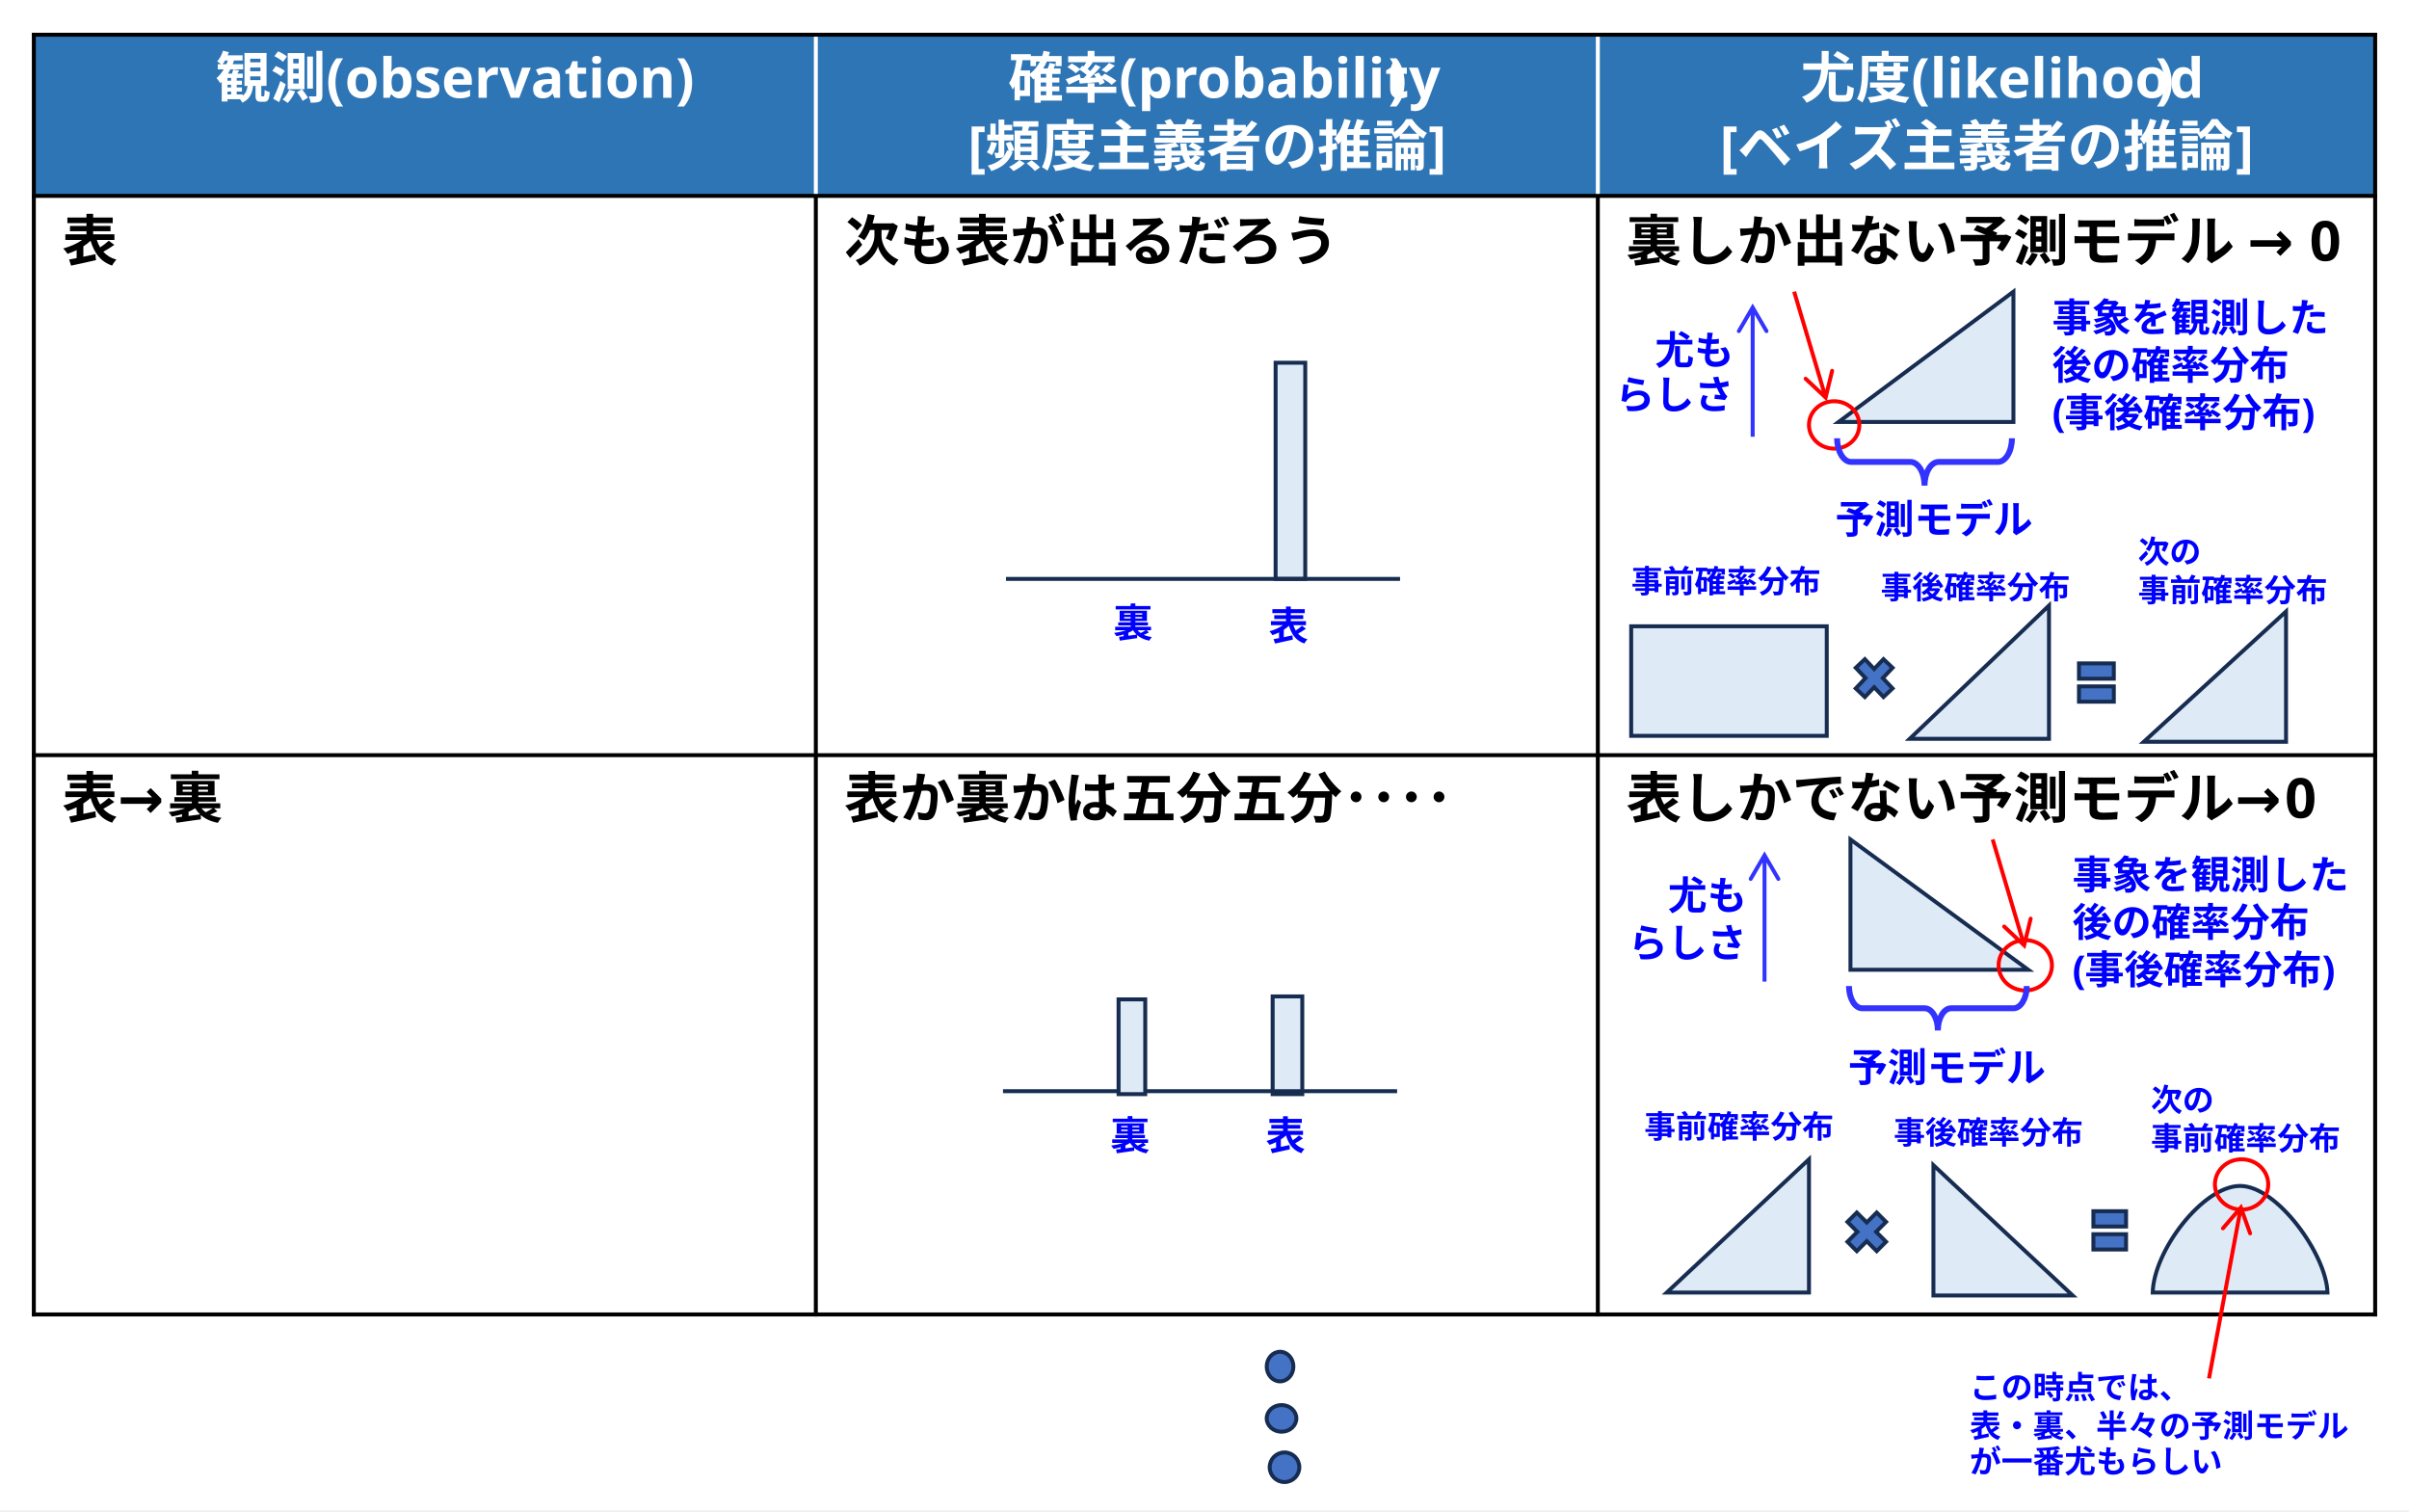
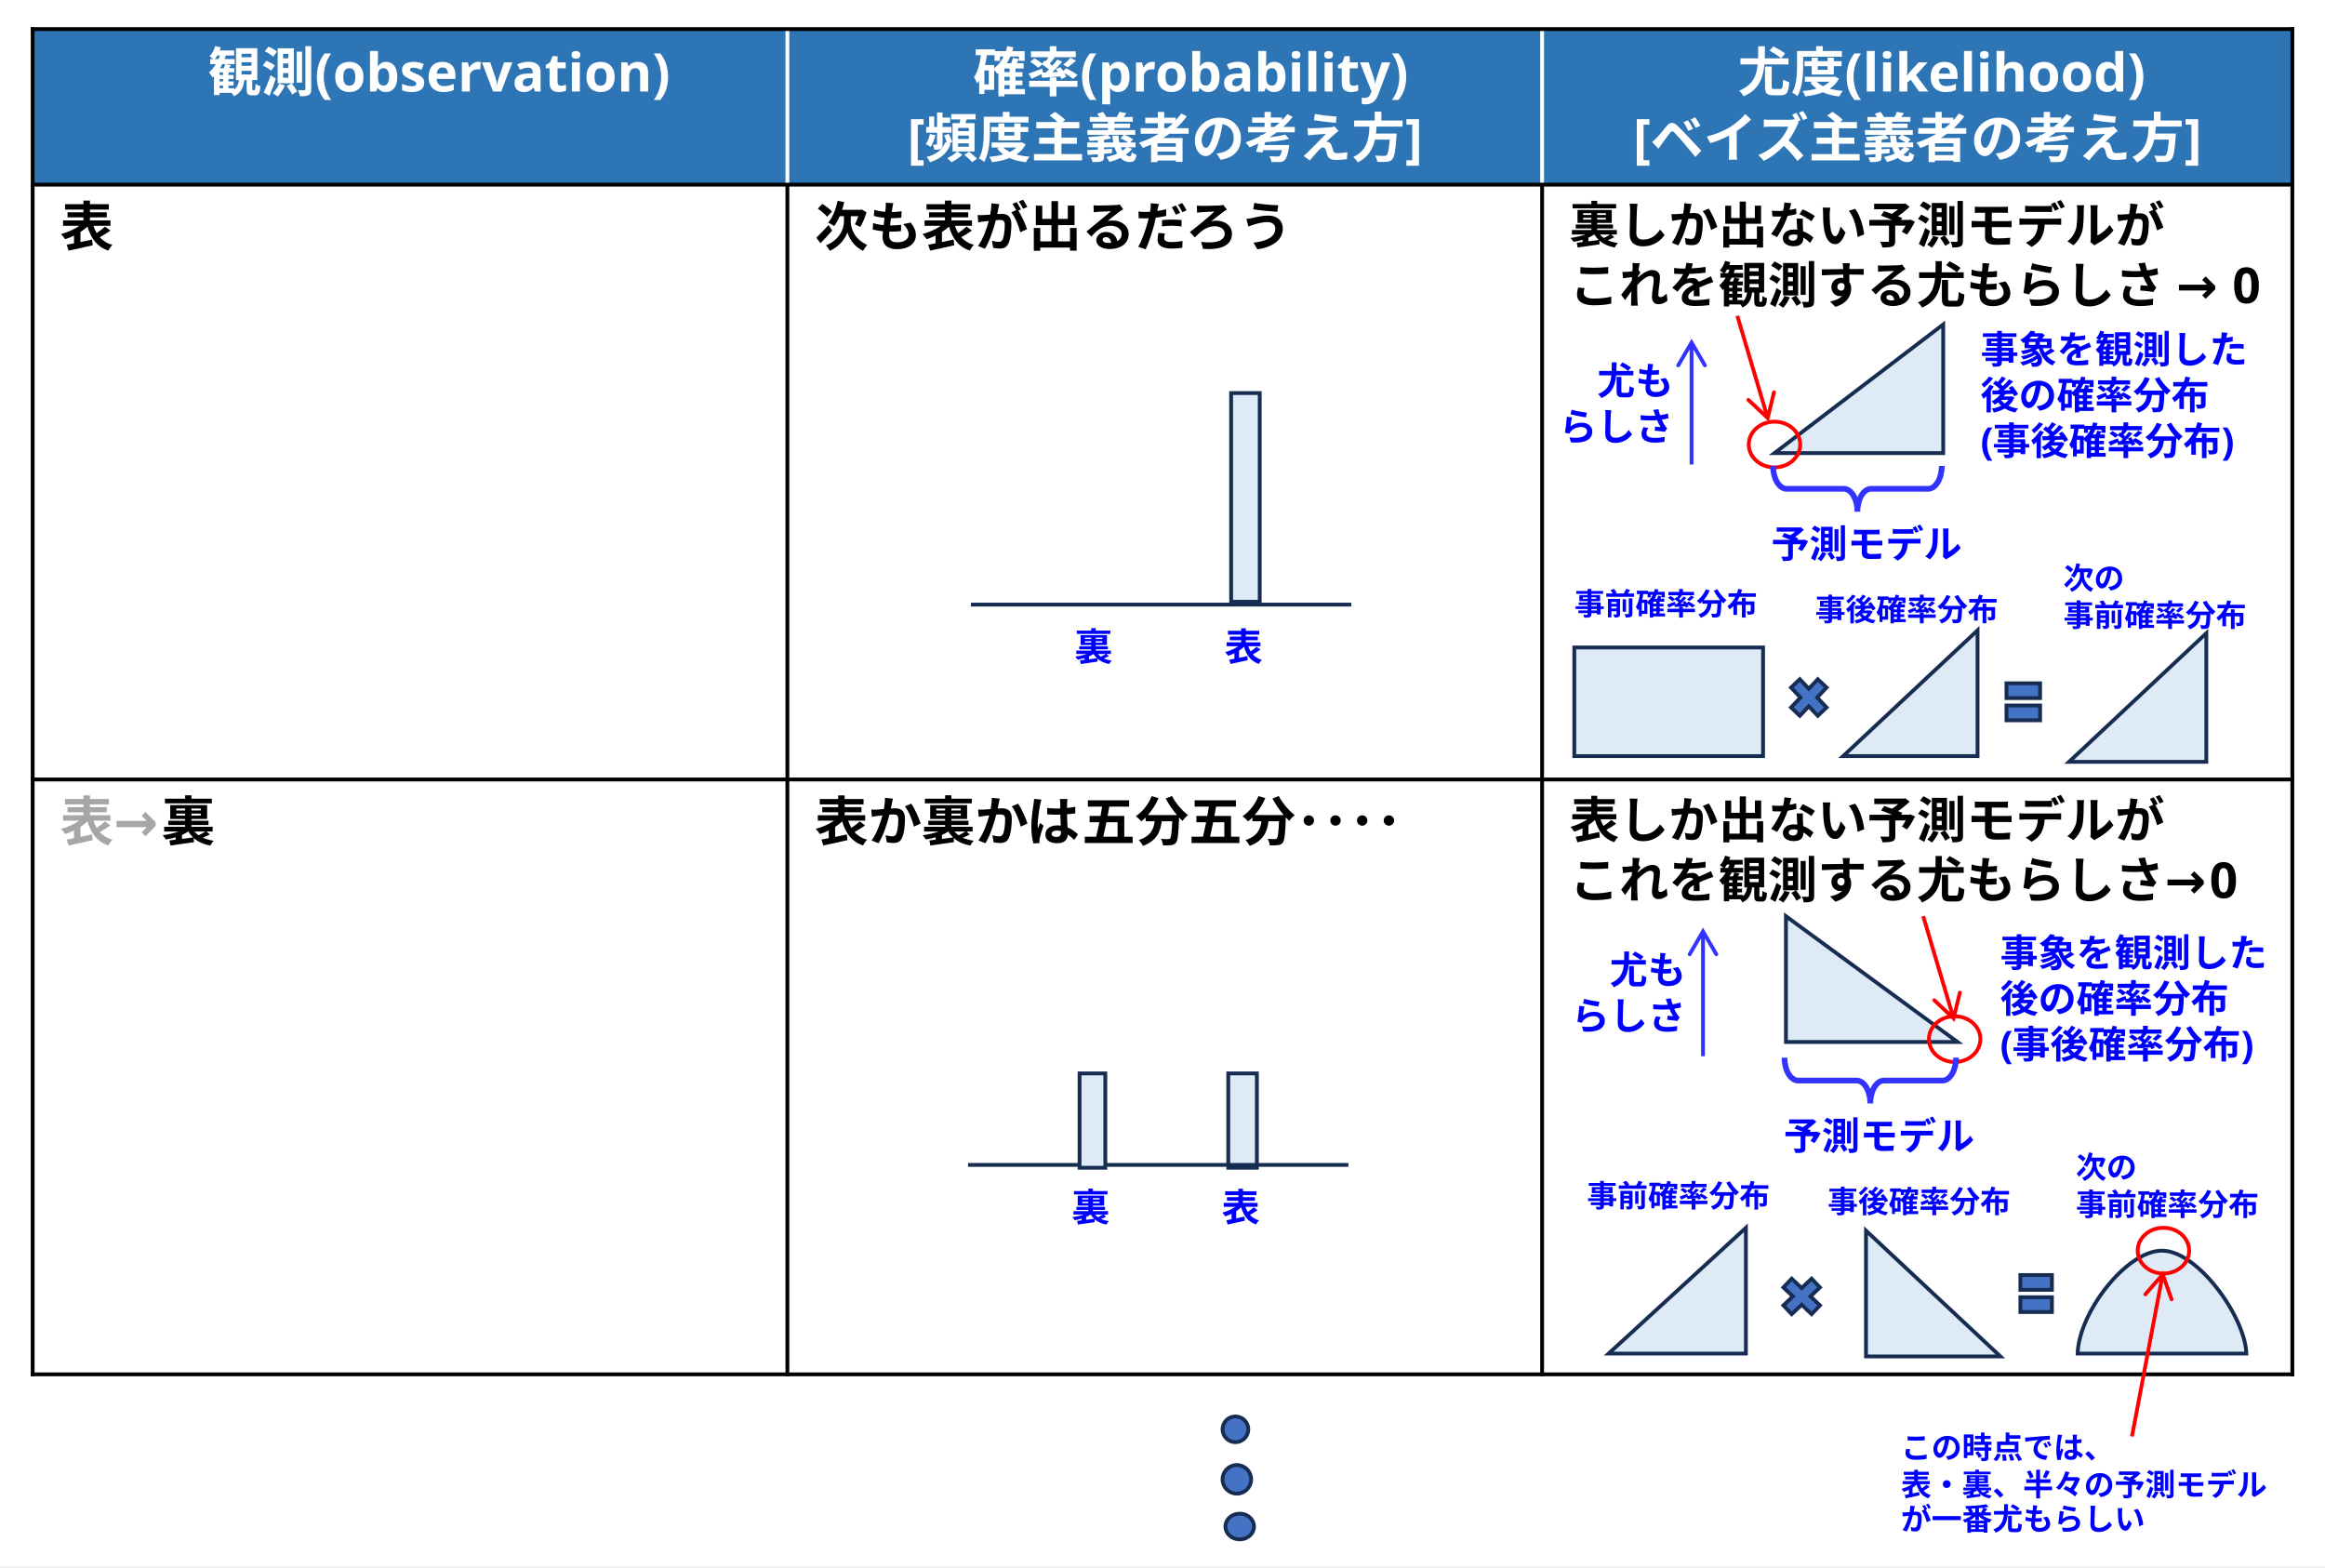
- <svg xmlns="http://www.w3.org/2000/svg" width="813" height="510" overflow="hidden">
+ <svg xmlns="http://www.w3.org/2000/svg" width="813" height="548" overflow="hidden">
  <g>
-     <rect x="0" y="0" width="813" height="509.624" fill="#FFFFFF" />
-     <path d="M11.418 11.716 275.331 11.716 275.331 66.098 11.418 66.098Z" fill="#2E75B6" fill-rule="evenodd" />
-     <path d="M275.331 11.716 539.243 11.716 539.243 66.098 275.331 66.098Z" fill="#2E75B6" fill-rule="evenodd" />
-     <path d="M539.243 11.716 801.582 11.716 801.582 66.098 539.243 66.098Z" fill="#2E75B6" fill-rule="evenodd" />
-     <path d="M275.331 11.05 275.331 66.098" stroke="#FFFFFF" stroke-width="1.334" stroke-linejoin="round" stroke-miterlimit="10" fill="none" fill-rule="evenodd" />
-     <path d="M275.331 66.098 275.331 444.241" stroke="#000000" stroke-width="1.334" stroke-linejoin="round" stroke-miterlimit="10" fill="none" fill-rule="evenodd" />
-     <path d="M539.243 11.05 539.243 66.098" stroke="#FFFFFF" stroke-width="1.334" stroke-linejoin="round" stroke-miterlimit="10" fill="none" fill-rule="evenodd" />
-     <path d="M539.243 66.098 539.243 444.241" stroke="#000000" stroke-width="1.334" stroke-linejoin="round" stroke-miterlimit="10" fill="none" fill-rule="evenodd" />
-     <path d="M10.752 66.098 802.249 66.098" stroke="#000000" stroke-width="1.334" stroke-linejoin="round" stroke-miterlimit="10" fill="none" fill-rule="evenodd" />
-     <path d="M10.752 254.837 802.249 254.837" stroke="#000000" stroke-width="1.334" stroke-linejoin="round" stroke-miterlimit="10" fill="none" fill-rule="evenodd" />
-     <path d="M11.418 11.05 11.418 444.241" stroke="#000000" stroke-width="1.334" stroke-linejoin="round" stroke-miterlimit="10" fill="none" fill-rule="evenodd" />
-     <path d="M801.582 11.05 801.582 444.241" stroke="#000000" stroke-width="1.334" stroke-linejoin="round" stroke-miterlimit="10" fill="none" fill-rule="evenodd" />
-     <path d="M10.752 11.716 802.249 11.716" stroke="#000000" stroke-width="1.334" stroke-linejoin="round" stroke-miterlimit="10" fill="none" fill-rule="evenodd" />
-     <path d="M10.752 443.575 802.249 443.575" stroke="#000000" stroke-width="1.334" stroke-linejoin="round" stroke-miterlimit="10" fill="none" fill-rule="evenodd" />
-     <text fill="#FFFFFF" font-family="Yu Gothic,Yu Gothic_MSFontService,sans-serif" font-weight="700" font-size="18.661" transform="matrix(1 0 0 0.999263 607.64 33)">尤度</text>
-     <text fill="#FFFFFF" font-family="Calibri,Calibri_MSFontService,sans-serif" font-weight="700" font-size="18.661" transform="matrix(1 0 0 0.999263 644.989 33)">(likelihood</text>
-     <text fill="#FFFFFF" font-family="Calibri,Calibri_MSFontService,sans-serif" font-weight="700" font-size="18.661" transform="matrix(1 0 0 0.999263 727.342 33)">)</text>
-     <text fill="#FFFFFF" font-family="Calibri,Calibri_MSFontService,sans-serif" font-weight="700" font-size="18.661" transform="matrix(1 0 0 0.999263 580.375 56)">[</text>
-     <text fill="#FFFFFF" font-family="Yu Gothic,Yu Gothic_MSFontService,sans-serif" font-weight="700" font-size="18.661" transform="matrix(1 0 0 0.999263 586.378 56)">ベイズ主義者の推論</text>
-     <text fill="#FFFFFF" font-family="Calibri,Calibri_MSFontService,sans-serif" font-weight="700" font-size="18.661" transform="matrix(1 0 0 0.999263 754.447 56)">]</text>
-     <text fill="#FFFFFF" font-family="Yu Gothic,Yu Gothic_MSFontService,sans-serif" font-weight="700" font-size="18.661" transform="matrix(1 0 0 0.999263 340.293 33)">確率</text>
-     <text fill="#FFFFFF" font-family="Calibri,Calibri_MSFontService,sans-serif" font-weight="700" font-size="18.661" transform="matrix(1 0 0 0.999263 377.641 33)">(probability</text>
-     <text fill="#FFFFFF" font-family="Calibri,Calibri_MSFontService,sans-serif" font-weight="700" font-size="18.661" transform="matrix(1 0 0 0.999263 468.452 33)">)</text>
-     <text fill="#FFFFFF" font-family="Calibri,Calibri_MSFontService,sans-serif" font-weight="700" font-size="18.661" transform="matrix(1 0 0 0.999263 326.587 56)">[</text>
-     <text fill="#FFFFFF" font-family="Yu Gothic,Yu Gothic_MSFontService,sans-serif" font-weight="700" font-size="18.661" transform="matrix(1 0 0 0.999263 332.589 56)">頻度主義者の推論</text>
-     <text fill="#FFFFFF" font-family="Calibri,Calibri_MSFontService,sans-serif" font-weight="700" font-size="18.661" transform="matrix(1 0 0 0.999263 481.984 56)">]</text>
-     <text fill="#FFFFFF" font-family="Yu Gothic,Yu Gothic_MSFontService,sans-serif" font-weight="700" font-size="18.661" transform="matrix(1 0 0 0.999263 72.699 33)">観測</text>
-     <text fill="#FFFFFF" font-family="Calibri,Calibri_MSFontService,sans-serif" font-weight="700" font-size="18.661" transform="matrix(1 0 0 0.999263 110.048 33)">(observation)</text>
+     <rect x="0" y="0" width="813" height="547.775" fill="#FFFFFF" />
+     <path d="M11.419 10.165 275.331 10.165 275.331 64.565 11.419 64.565Z" fill="#2E75B6" fill-rule="evenodd" />
+     <path d="M275.331 10.165 539.243 10.165 539.243 64.565 275.331 64.565Z" fill="#2E75B6" fill-rule="evenodd" />
+     <path d="M539.243 10.165 801.582 10.165 801.582 64.565 539.243 64.565Z" fill="#2E75B6" fill-rule="evenodd" />
+     <path d="M275.331 9.499 275.331 64.565" stroke="#FFFFFF" stroke-width="1.334" stroke-linejoin="round" stroke-miterlimit="10" fill="none" fill-rule="evenodd" />
+     <path d="M275.331 64.565 275.331 481.232" stroke="#000000" stroke-width="1.334" stroke-linejoin="round" stroke-miterlimit="10" fill="none" fill-rule="evenodd" />
+     <path d="M539.243 9.499 539.243 64.565" stroke="#FFFFFF" stroke-width="1.334" stroke-linejoin="round" stroke-miterlimit="10" fill="none" fill-rule="evenodd" />
+     <path d="M539.243 64.565 539.243 481.232" stroke="#000000" stroke-width="1.334" stroke-linejoin="round" stroke-miterlimit="10" fill="none" fill-rule="evenodd" />
+     <path d="M10.752 64.565 802.249 64.565" stroke="#000000" stroke-width="1.334" stroke-linejoin="round" stroke-miterlimit="10" fill="none" fill-rule="evenodd" />
+     <path d="M10.752 272.565 802.249 272.565" stroke="#000000" stroke-width="1.334" stroke-linejoin="round" stroke-miterlimit="10" fill="none" fill-rule="evenodd" />
+     <path d="M11.419 9.499 11.419 481.232" stroke="#000000" stroke-width="1.334" stroke-linejoin="round" stroke-miterlimit="10" fill="none" fill-rule="evenodd" />
+     <path d="M801.582 9.499 801.582 481.232" stroke="#000000" stroke-width="1.334" stroke-linejoin="round" stroke-miterlimit="10" fill="none" fill-rule="evenodd" />
+     <path d="M10.752 10.165 802.249 10.165" stroke="#000000" stroke-width="1.334" stroke-linejoin="round" stroke-miterlimit="10" fill="none" fill-rule="evenodd" />
+     <path d="M10.752 480.565 802.249 480.565" stroke="#000000" stroke-width="1.334" stroke-linejoin="round" stroke-miterlimit="10" fill="none" fill-rule="evenodd" />
+     <text fill="#FFFFFF" font-family="Yu Gothic,Yu Gothic_MSFontService,sans-serif" font-weight="700" font-size="18.667" transform="matrix(1 0 0 0.99959 607.64 32)">尤度</text>
+     <text fill="#FFFFFF" font-family="Calibri,Calibri_MSFontService,sans-serif" font-weight="700" font-size="18.667" transform="matrix(1 0 0 0.99959 644.989 32)">(likelihood)</text>
+     <text fill="#FFFFFF" font-family="Calibri,Calibri_MSFontService,sans-serif" font-weight="700" font-size="18.667" transform="matrix(1 0 0 0.99959 571.038 55)">[</text>
+     <text fill="#FFFFFF" font-family="Yu Gothic,Yu Gothic_MSFontService,sans-serif" font-weight="700" font-size="18.667" transform="matrix(1 0 0 0.99959 577.041 55)">ベイズ主義者</text>
+     <text fill="#FFFFFF" font-family="Yu Gothic,Yu Gothic_MSFontService,sans-serif" font-weight="700" font-size="18.667" transform="matrix(1 0 0 0.99959 689.087 55)">の</text>
+     <text fill="#FFFFFF" font-family="Yu Gothic,Yu Gothic_MSFontService,sans-serif" font-weight="700" font-size="18.667" transform="matrix(1 0 0 0.99959 707.761 55)">考え方</text>
+     <text fill="#FFFFFF" font-family="Calibri,Calibri_MSFontService,sans-serif" font-weight="700" font-size="18.667" transform="matrix(1 0 0 0.99959 763.784 55)">]</text>
+     <text fill="#FFFFFF" font-family="Yu Gothic,Yu Gothic_MSFontService,sans-serif" font-weight="700" font-size="18.667" transform="matrix(1 0 0 0.99959 340.293 32)">確率</text>
+     <text fill="#FFFFFF" font-family="Calibri,Calibri_MSFontService,sans-serif" font-weight="700" font-size="18.667" transform="matrix(1 0 0 0.99959 377.641 32)">(probability)</text>
+     <text fill="#FFFFFF" font-family="Calibri,Calibri_MSFontService,sans-serif" font-weight="700" font-size="18.667" transform="matrix(1 0 0 0.99959 317.25 55)">[</text>
+     <text fill="#FFFFFF" font-family="Yu Gothic,Yu Gothic_MSFontService,sans-serif" font-weight="700" font-size="18.667" transform="matrix(1 0 0 0.99959 323.252 55)">頻度主義者</text>
+     <text fill="#FFFFFF" font-family="Yu Gothic,Yu Gothic_MSFontService,sans-serif" font-weight="700" font-size="18.667" transform="matrix(1 0 0 0.99959 416.624 55)">の</text>
+     <text fill="#FFFFFF" font-family="Yu Gothic,Yu Gothic_MSFontService,sans-serif" font-weight="700" font-size="18.667" transform="matrix(1 0 0 0.99959 435.298 55)">考え方</text>
+     <text fill="#FFFFFF" font-family="Calibri,Calibri_MSFontService,sans-serif" font-weight="700" font-size="18.667" transform="matrix(1 0 0 0.99959 491.321 55)">]</text>
+     <text fill="#FFFFFF" font-family="Yu Gothic,Yu Gothic_MSFontService,sans-serif" font-weight="700" font-size="18.667" transform="matrix(1 0 0 0.99959 72.6991 32)">観測</text>
+     <text fill="#FFFFFF" font-family="Calibri,Calibri_MSFontService,sans-serif" font-weight="700" font-size="18.667" transform="matrix(1 0 0 0.99959 110.048 32)">(observation)</text>
    <g>
-       <text font-family="Yu Gothic,Yu Gothic_MSFontService,sans-serif" font-weight="700" font-size="18.661" transform="matrix(1 0 0 0.999263 548.847 88)">裏しか出ない予測モデル</text>
+       <text font-family="Yu Gothic,Yu Gothic_MSFontService,sans-serif" font-weight="700" font-size="17.333" transform="matrix(1 0 0 0.99959 548.847 85)">裏しか出ない予測</text>
    </g>
-     <text font-family="Calibri,Calibri_MSFontService,sans-serif" font-weight="700" font-size="18.661" transform="matrix(1 0 0 0.999263 758.433 88)">→</text>
-     <text font-family="Calibri,Calibri_MSFontService,sans-serif" font-weight="700" font-size="18.661" transform="matrix(1 0 0 0.999263 779.441 88)">0</text>
+     <text font-family="Yu Gothic,Yu Gothic_MSFontService,sans-serif" font-weight="700" font-size="17.333" transform="matrix(1 0 0 0.99959 687.57 85)">モデル</text>
+     <text font-family="Yu Gothic,Yu Gothic_MSFontService,sans-serif" font-weight="700" font-size="17.333" transform="matrix(1 0 0 0.99959 739.592 85)">が</text>
    <g>
-       <text font-family="Yu Gothic,Yu Gothic_MSFontService,sans-serif" font-weight="700" font-size="18.661" transform="matrix(1 0 0 0.999263 284.935 88)">次も表が出るだろう</text>
+       <text font-family="Yu Gothic,Yu Gothic_MSFontService,sans-serif" font-weight="700" font-size="17.333" transform="matrix(1 0 0 0.99959 548.847 106)">これを観測する尤もらしさ</text>
+     </g>
+     <text font-family="Calibri,Calibri_MSFontService,sans-serif" font-weight="700" font-size="17.333" transform="matrix(1 0 0 0.99959 760.934 106)">→</text>
+     <text font-family="Calibri,Calibri_MSFontService,sans-serif" font-weight="700" font-size="17.333" transform="matrix(1 0 0 0.99959 780.609 106)">0</text>
+     <g>
+       <text font-family="Yu Gothic,Yu Gothic_MSFontService,sans-serif" font-weight="700" font-size="18.667" transform="matrix(1 0 0 0.99959 284.935 86)">次も表が出るだろう</text>
    </g>
    <g>
-       <text font-family="Yu Gothic,Yu Gothic_MSFontService,sans-serif" font-weight="700" font-size="18.661" transform="matrix(1 0 0 0.999263 21.0225 88)">表</text>
+       <text font-family="Yu Gothic,Yu Gothic_MSFontService,sans-serif" font-weight="700" font-size="18.667" transform="matrix(1 0 0 0.99959 21.0226 86)">表</text>
    </g>
    <g>
-       <text font-family="Yu Gothic,Yu Gothic_MSFontService,sans-serif" font-weight="700" font-size="18.661" transform="matrix(1 0 0 0.999263 548.847 276)">表しかでない予測モデル</text>
+       <text font-family="Yu Gothic,Yu Gothic_MSFontService,sans-serif" font-weight="700" font-size="17.333" transform="matrix(1 0 0 0.99959 548.847 293)">表し</text>
    </g>
-     <text font-family="Calibri,Calibri_MSFontService,sans-serif" font-weight="700" font-size="18.661" transform="matrix(1 0 0 0.999263 754.264 276)">→</text>
-     <text font-family="Calibri,Calibri_MSFontService,sans-serif" font-weight="700" font-size="18.661" transform="matrix(1 0 0 0.999263 771.105 276)">0</text>
+     <text font-family="Yu Gothic,Yu Gothic_MSFontService,sans-serif" font-weight="700" font-size="17.333" transform="matrix(1 0 0 0.99959 583.528 293)">か</text>
+     <text font-family="Yu Gothic,Yu Gothic_MSFontService,sans-serif" font-weight="700" font-size="17.333" transform="matrix(1 0 0 0.99959 600.868 293)">出ない</text>
+     <text font-family="Yu Gothic,Yu Gothic_MSFontService,sans-serif" font-weight="700" font-size="17.333" transform="matrix(1 0 0 0.99959 652.89 293)">予測モデル</text>
+     <text font-family="Yu Gothic,Yu Gothic_MSFontService,sans-serif" font-weight="700" font-size="17.333" transform="matrix(1 0 0 0.99959 739.592 293)">が</text>
    <g>
-       <text font-family="Yu Gothic,Yu Gothic_MSFontService,sans-serif" font-weight="700" font-size="18.661" transform="matrix(1 0 0 0.999263 284.935 276)">表</text>
+       <text font-family="Yu Gothic,Yu Gothic_MSFontService,sans-serif" font-weight="700" font-size="17.333" transform="matrix(1 0 0 0.99959 548.847 314)">これを観測する尤もらしさ</text>
    </g>
-     <text font-family="Yu Gothic,Yu Gothic_MSFontService,sans-serif" font-weight="700" font-size="18.661" transform="matrix(1 0 0 0.999263 303.609 276)">か</text>
-     <text font-family="Yu Gothic,Yu Gothic_MSFontService,sans-serif" font-weight="700" font-size="18.661" transform="matrix(1 0 0 0.999263 322.283 276)">裏</text>
-     <text font-family="Yu Gothic,Yu Gothic_MSFontService,sans-serif" font-weight="700" font-size="18.661" transform="matrix(1 0 0 0.999263 340.958 276)">かは</text>
-     <text font-family="Yu Gothic,Yu Gothic_MSFontService,sans-serif" font-weight="700" font-size="18.661" transform="matrix(1 0 0 0.999263 378.306 276)">五分五分</text>
-     <text font-family="Yu Gothic,Yu Gothic_MSFontService,sans-serif" font-weight="700" font-size="18.661" transform="matrix(1 0 0 0.999263 453.004 276)">････</text>
+     <text font-family="Calibri,Calibri_MSFontService,sans-serif" font-weight="700" font-size="17.333" transform="matrix(1 0 0 0.99959 756.932 314)">→</text>
+     <text font-family="Calibri,Calibri_MSFontService,sans-serif" font-weight="700" font-size="17.333" transform="matrix(1 0 0 0.99959 772.605 314)">0</text>
    <g>
-       <text font-family="Yu Gothic,Yu Gothic_MSFontService,sans-serif" font-weight="700" font-size="18.661" transform="matrix(1 0 0 0.999263 21.0225 276)">表</text>
+       <text font-family="Yu Gothic,Yu Gothic_MSFontService,sans-serif" font-weight="700" font-size="18.667" transform="matrix(1 0 0 0.99959 284.935 294)">表</text>
    </g>
-     <text font-family="Calibri,Calibri_MSFontService,sans-serif" font-weight="700" font-size="18.661" transform="matrix(1 0 0 0.999263 39.6968 276)">→</text>
-     <text font-family="Yu Gothic,Yu Gothic_MSFontService,sans-serif" font-weight="700" font-size="18.661" transform="matrix(1 0 0 0.999263 56.537 276)">裏</text>
-     <path d="M0 43.968 0 0 58.957 43.968Z" stroke="#172C51" stroke-width="1.333" stroke-miterlimit="8" fill="#DEEBF7" fill-rule="evenodd" transform="matrix(-1.00074 0 0 1 679.5 98.4275)" />
-     <path d="M610.5 143.394C610.5 138.979 614.306 135.4 619 135.4 623.694 135.4 627.5 138.979 627.5 143.394 627.5 147.809 623.694 151.388 619 151.388 614.306 151.388 610.5 147.809 610.5 143.394Z" stroke="#FF0000" stroke-width="1.334" stroke-miterlimit="8" fill="none" fill-rule="evenodd" />
-     <path d="M679 147.891C679 152.306 676.868 155.885 674.238 155.885L654.262 155.885C651.632 155.885 649.5 159.464 649.5 163.879 649.5 159.464 647.368 155.885 644.738 155.885L624.762 155.885C622.132 155.885 620 152.306 620 147.891" stroke="#3333FF" stroke-width="1.999" stroke-miterlimit="8" fill="none" fill-rule="evenodd" />
-     <text fill="#0000FF" font-family="Yu Gothic,Yu Gothic_MSFontService,sans-serif" font-weight="700" font-size="13.329" transform="matrix(1 0 0 0.999263 619.349 180)">予測モデル</text>
-     <text fill="#0000FF" font-family="Yu Gothic,Yu Gothic_MSFontService,sans-serif" font-weight="700" font-size="13.329" transform="matrix(1 0 0 0.999263 558.478 123)">尤も</text>
-     <text fill="#0000FF" font-family="Yu Gothic,Yu Gothic_MSFontService,sans-serif" font-weight="700" font-size="13.329" transform="matrix(1 0 0 0.999263 545.139 138)">らしさ</text>
-     <path d="M590.833 147.391 590.833 103.744 592.167 103.744 592.167 147.391ZM586.255 111.406 591.5 102.421 596.745 111.406C596.93 111.724 596.823 112.132 596.505 112.317 596.187 112.503 595.778 112.395 595.593 112.077L590.924 104.08 592.076 104.08 587.408 112.077C587.222 112.395 586.814 112.503 586.495 112.317 586.177 112.132 586.07 111.724 586.255 111.406Z" fill="#3333FF" />
-     <path d="M615.484 134.325 604.861 98.617 606.139 98.237 616.763 133.945ZM618.966 125.298 616.501 135.403 608.912 128.285C608.643 128.033 608.63 127.611 608.882 127.343 609.134 127.074 609.556 127.061 609.824 127.313L616.58 133.649 615.476 133.977 617.67 124.982C617.757 124.625 618.118 124.405 618.476 124.493 618.834 124.58 619.053 124.94 618.966 125.298Z" fill="#FF0000" />
-     <rect x="550.5" y="211.344" width="66" height="36.973" stroke="#172C51" stroke-width="1.334" stroke-miterlimit="8" fill="#DEEBF7" />
-     <path d="M626.286 225.353 629.36 222.444 632.5 225.756 635.64 222.444 638.714 225.353 635.416 228.831 638.714 232.31 635.64 235.219 632.5 231.907 629.36 235.219 626.286 232.31 629.584 228.831Z" stroke="#172C51" stroke-width="1.334" stroke-miterlimit="8" fill="#4472C4" fill-rule="evenodd" />
-     <path d="M0 44.967 0 0 46.965 44.967Z" stroke="#172C51" stroke-width="1.333" stroke-miterlimit="8" fill="#DEEBF7" fill-rule="evenodd" transform="matrix(-1.00074 0 0 1 691.5 204.349)" />
-     <path d="M0 43.968 0 0 47.965 43.968Z" stroke="#172C51" stroke-width="1.333" stroke-miterlimit="8" fill="#DEEBF7" fill-rule="evenodd" transform="matrix(-1.00074 0 0 1 771.5 206.348)" />
-     <path d="M701.621 223.867 713.379 223.867 713.379 229.038 701.621 229.038ZM701.621 231.623 713.379 231.623 713.379 236.793 701.621 236.793Z" stroke="#172C51" stroke-width="1.334" stroke-miterlimit="8" fill="#4472C4" fill-rule="evenodd" />
-     <text fill="#0000FF" font-family="Yu Gothic,Yu Gothic_MSFontService,sans-serif" font-weight="700" font-size="10.663" transform="matrix(1 0 0 0.999263 550.527 200)">事前確率分布</text>
-     <text fill="#0000FF" font-family="Yu Gothic,Yu Gothic_MSFontService,sans-serif" font-weight="700" font-size="10.663" transform="matrix(1 0 0 0.999263 634.694 202)">事後確率分布</text>
-     <text fill="#0000FF" font-family="Yu Gothic,Yu Gothic_MSFontService,sans-serif" font-weight="700" font-size="10.663" transform="matrix(1 0 0 0.999263 721.521 190)">次の</text>
-     <text fill="#0000FF" font-family="Yu Gothic,Yu Gothic_MSFontService,sans-serif" font-weight="700" font-size="10.663" transform="matrix(1 0 0 0.999263 721.521 203)">事前確率分布</text>
-     <path d="M624.5 327.259 624.5 283.291 684.5 327.259Z" stroke="#172C51" stroke-width="1.334" stroke-miterlimit="8" fill="#DEEBF7" fill-rule="evenodd" />
-     <path d="M674.5 325.76C674.5 321.069 678.529 317.266 683.5 317.266 688.471 317.266 692.5 321.069 692.5 325.76 692.5 330.451 688.471 334.254 683.5 334.254 678.529 334.254 674.5 330.451 674.5 325.76Z" stroke="#FF0000" stroke-width="1.334" stroke-miterlimit="8" fill="none" fill-rule="evenodd" />
-     <path d="M684 332.755C684 336.894 682.001 340.249 679.536 340.249L658.464 340.249C655.999 340.249 654 343.605 654 347.744 654 343.605 652.001 340.249 649.536 340.249L628.464 340.249C625.999 340.249 624 336.894 624 332.755" stroke="#3333FF" stroke-width="1.999" stroke-miterlimit="8" fill="none" fill-rule="evenodd" />
-     <text fill="#0000FF" font-family="Yu Gothic,Yu Gothic_MSFontService,sans-serif" font-weight="700" font-size="13.329" transform="matrix(1 0 0 0.999263 623.714 365)">予測モデル</text>
-     <text fill="#0000FF" font-family="Yu Gothic,Yu Gothic_MSFontService,sans-serif" font-weight="700" font-size="13.329" transform="matrix(1 0 0 0.999263 562.843 307)">尤も</text>
-     <text fill="#0000FF" font-family="Yu Gothic,Yu Gothic_MSFontService,sans-serif" font-weight="700" font-size="13.329" transform="matrix(1 0 0 0.999263 549.505 323)">らしさ</text>
-     <path d="M594.833 331.256 594.833 288.608 596.167 288.608 596.167 331.256ZM590.255 296.269 595.5 287.285 600.745 296.269C600.93 296.587 600.823 296.995 600.505 297.181 600.186 297.366 599.778 297.259 599.592 296.941L594.924 288.944 596.076 288.944 591.408 296.941C591.222 297.259 590.814 297.366 590.495 297.181 590.177 296.995 590.07 296.587 590.255 296.269Z" fill="#3333FF" />
-     <path d="M682.484 319.189 671.861 283.481 673.139 283.101 683.763 318.809ZM685.966 310.162 683.501 320.267 675.912 313.149C675.643 312.897 675.63 312.475 675.882 312.207 676.134 311.938 676.556 311.925 676.824 312.177L683.58 318.513 682.476 318.841 684.67 309.846C684.757 309.488 685.118 309.269 685.476 309.356 685.834 309.444 686.053 309.804 685.966 310.162Z" fill="#FF0000" />
-     <path d="M623.483 412.339 626.643 409.182 630 412.536 633.357 409.182 636.517 412.339 633.16 415.694 636.517 419.048 633.357 422.205 630 418.851 626.643 422.205 623.483 419.048 626.84 415.694Z" stroke="#172C51" stroke-width="1.334" stroke-miterlimit="8" fill="#4472C4" fill-rule="evenodd" />
-     <path d="M0 44.967 0 0 47.965 44.967Z" stroke="#172C51" stroke-width="1.333" stroke-miterlimit="8" fill="#DEEBF7" fill-rule="evenodd" transform="matrix(-1.00074 0 0 1 610.5 391.212)" />
-     <path d="M652.5 437.178 652.5 393.21 699.5 437.178Z" stroke="#172C51" stroke-width="1.334" stroke-miterlimit="8" fill="#DEEBF7" fill-rule="evenodd" />
-     <path d="M706.488 408.731 717.512 408.731 717.512 413.901 706.488 413.901ZM706.488 416.487 717.512 416.487 717.512 421.657 706.488 421.657Z" stroke="#172C51" stroke-width="1.334" stroke-miterlimit="8" fill="#4472C4" fill-rule="evenodd" />
-     <text fill="#0000FF" font-family="Yu Gothic,Yu Gothic_MSFontService,sans-serif" font-weight="700" font-size="10.663" transform="matrix(1 0 0 0.999263 554.893 384)">事前確率分布</text>
-     <text fill="#0000FF" font-family="Yu Gothic,Yu Gothic_MSFontService,sans-serif" font-weight="700" font-size="10.663" transform="matrix(1 0 0 0.999263 639.06 386)">事後確率分布</text>
-     <text fill="#0000FF" font-family="Yu Gothic,Yu Gothic_MSFontService,sans-serif" font-weight="700" font-size="10.663" transform="matrix(1 0 0 0.999263 725.887 375)">次の</text>
-     <text fill="#0000FF" font-family="Yu Gothic,Yu Gothic_MSFontService,sans-serif" font-weight="700" font-size="10.663" transform="matrix(1 0 0 0.999263 725.887 388)">事前確率分布</text>
-     <path d="M726.5 436.178C726.896 421.911 743.51 400.205 756 400.205 768.489 400.205 785.104 423.35 785.5 436.178L726.5 436.178Z" stroke="#172C51" stroke-width="1.334" stroke-miterlimit="8" fill="#DEEBF7" fill-rule="evenodd" />
-     <path d="M427.5 461.16C427.5 458.401 429.515 456.164 432 456.164 434.485 456.164 436.5 458.401 436.5 461.16 436.5 463.919 434.485 466.156 432 466.156 429.515 466.156 427.5 463.919 427.5 461.16Z" stroke="#172C51" stroke-width="1.334" stroke-miterlimit="8" fill="#4472C4" fill-rule="evenodd" />
-     <path d="M427.5 478.647C427.5 476.164 429.739 474.15 432.5 474.15 435.261 474.15 437.5 476.164 437.5 478.647 437.5 481.131 435.261 483.144 432.5 483.144 429.739 483.144 427.5 481.131 427.5 478.647Z" stroke="#172C51" stroke-width="1.334" stroke-miterlimit="8" fill="#4472C4" fill-rule="evenodd" />
-     <path d="M428.5 495.135C428.5 492.376 430.739 490.139 433.5 490.139 436.261 490.139 438.5 492.376 438.5 495.135 438.5 497.894 436.261 500.131 433.5 500.131 430.739 500.131 428.5 497.894 428.5 495.135Z" stroke="#172C51" stroke-width="1.334" stroke-miterlimit="8" fill="#4472C4" fill-rule="evenodd" />
-     <text fill="#0000FF" font-family="Yu Gothic,Yu Gothic_MSFontService,sans-serif" font-weight="700" font-size="13.329" transform="matrix(1 0 0 0.999263 692.565 112)">事象を観測した</text>
-     <text fill="#0000FF" font-family="Yu Gothic,Yu Gothic_MSFontService,sans-serif" font-weight="700" font-size="13.329" transform="matrix(1 0 0 0.999263 692.565 128)">後の確率分布</text>
-     <text fill="#0000FF" font-family="Calibri,Calibri_MSFontService,sans-serif" font-weight="700" font-size="13.329" transform="matrix(1 0 0 0.999263 692.565 144)">(</text>
-     <text fill="#0000FF" font-family="Yu Gothic,Yu Gothic_MSFontService,sans-serif" font-weight="700" font-size="13.329" transform="matrix(1 0 0 0.999263 696.733 144)">事後確率分布</text>
-     <text fill="#0000FF" font-family="Calibri,Calibri_MSFontService,sans-serif" font-weight="700" font-size="13.329" transform="matrix(1 0 0 0.999263 776.766 144)">)</text>
-     <text fill="#0000FF" font-family="Yu Gothic,Yu Gothic_MSFontService,sans-serif" font-weight="700" font-size="13.329" transform="matrix(1 0 0 0.999263 699.398 300)">事象を観測した</text>
-     <text fill="#0000FF" font-family="Yu Gothic,Yu Gothic_MSFontService,sans-serif" font-weight="700" font-size="13.329" transform="matrix(1 0 0 0.999263 699.398 316)">後の確率分布</text>
-     <text fill="#0000FF" font-family="Calibri,Calibri_MSFontService,sans-serif" font-weight="700" font-size="13.329" transform="matrix(1 0 0 0.999263 699.398 332)">(</text>
-     <text fill="#0000FF" font-family="Yu Gothic,Yu Gothic_MSFontService,sans-serif" font-weight="700" font-size="13.329" transform="matrix(1 0 0 0.999263 703.567 332)">事後確率分布</text>
-     <text fill="#0000FF" font-family="Calibri,Calibri_MSFontService,sans-serif" font-weight="700" font-size="13.329" transform="matrix(1 0 0 0.999263 783.599 332)">)</text>
-     <rect x="430.5" y="122.41" width="10" height="72.946" stroke="#172C51" stroke-width="1.334" stroke-miterlimit="8" fill="#DEEBF7" />
-     <path d="M339.5 195.356 472.5 195.356" stroke="#172C51" stroke-width="1.334" stroke-miterlimit="8" fill="none" fill-rule="evenodd" />
-     <text fill="#0000FF" font-family="Yu Gothic,Yu Gothic_MSFontService,sans-serif" font-weight="700" font-size="13.329" transform="matrix(1 0 0 0.999263 375.733 215)">裏</text>
-     <text fill="#0000FF" font-family="Yu Gothic,Yu Gothic_MSFontService,sans-serif" font-weight="700" font-size="13.329" transform="matrix(1 0 0 0.999263 428.184 216)">表</text>
-     <rect x="429.5" y="336.252" width="10" height="32.976" stroke="#172C51" stroke-width="1.334" stroke-miterlimit="8" fill="#DEEBF7" />
-     <path d="M338.5 368.229 471.5 368.229" stroke="#172C51" stroke-width="1.334" stroke-miterlimit="8" fill="none" fill-rule="evenodd" />
-     <text fill="#0000FF" font-family="Yu Gothic,Yu Gothic_MSFontService,sans-serif" font-weight="700" font-size="13.329" transform="matrix(1 0 0 0.999263 374.736 388)">裏</text>
-     <text fill="#0000FF" font-family="Yu Gothic,Yu Gothic_MSFontService,sans-serif" font-weight="700" font-size="13.329" transform="matrix(1 0 0 0.999263 427.187 388)">表</text>
-     <rect x="377.5" y="337.251" width="9" height="31.976" stroke="#172C51" stroke-width="1.334" stroke-miterlimit="8" fill="#DEEBF7" />
-     <text fill="#0000FF" font-family="Yu Gothic,Yu Gothic_MSFontService,sans-serif" font-weight="700" font-size="10.663" transform="matrix(1 0 0 0.999263 664.713 472)">この時点では、</text>
-     <text fill="#0000FF" font-family="Yu Gothic,Yu Gothic_MSFontService,sans-serif" font-weight="700" font-size="10.663" transform="matrix(1 0 0 0.999263 664.713 485)">表・裏、半々の予測モデル</text>
-     <text fill="#0000FF" font-family="Yu Gothic,Yu Gothic_MSFontService,sans-serif" font-weight="700" font-size="10.663" transform="matrix(1 0 0 0.999263 664.713 497)">が一番尤もらしい</text>
-     <path d="M747.5 399.705C747.5 395.014 751.529 391.212 756.5 391.212 761.471 391.212 765.5 395.014 765.5 399.705 765.5 404.396 761.471 408.199 756.5 408.199 751.529 408.199 747.5 404.396 747.5 399.705Z" stroke="#FF0000" stroke-width="1.334" stroke-miterlimit="8" fill="none" fill-rule="evenodd" />
-     <path d="M10.095 57.782-0.655 0.122 0.655-0.122 11.405 57.537ZM14.498 49.167 10.992 58.96 4.194 51.088C3.953 50.81 3.984 50.389 4.263 50.148 4.541 49.907 4.962 49.938 5.203 50.217L11.254 57.224 10.123 57.435 13.243 48.718C13.367 48.371 13.748 48.191 14.095 48.315 14.441 48.439 14.622 48.821 14.498 49.167Z" fill="#FF0000" transform="matrix(1.00074 0 0 -1 745.5 465.157)" />
+     <text font-family="Yu Gothic,Yu Gothic_MSFontService,sans-serif" font-weight="700" font-size="18.667" transform="matrix(1 0 0 0.99959 303.609 294)">か</text>
+     <text font-family="Yu Gothic,Yu Gothic_MSFontService,sans-serif" font-weight="700" font-size="18.667" transform="matrix(1 0 0 0.99959 322.283 294)">裏</text>
+     <text font-family="Yu Gothic,Yu Gothic_MSFontService,sans-serif" font-weight="700" font-size="18.667" transform="matrix(1 0 0 0.99959 340.958 294)">かは</text>
+     <text font-family="Yu Gothic,Yu Gothic_MSFontService,sans-serif" font-weight="700" font-size="18.667" transform="matrix(1 0 0 0.99959 378.306 294)">五分五分</text>
+     <text font-family="Yu Gothic,Yu Gothic_MSFontService,sans-serif" font-weight="700" font-size="18.667" transform="matrix(1 0 0 0.99959 453.004 294)">････</text>
+     <g>
+       <text fill="#A6A6A6" font-family="Yu Gothic,Yu Gothic_MSFontService,sans-serif" font-weight="700" font-size="18.667" transform="matrix(1 0 0 0.99959 21.0226 294)">表</text>
+     </g>
+     <text fill="#A6A6A6" font-family="Calibri,Calibri_MSFontService,sans-serif" font-weight="700" font-size="18.667" transform="matrix(1 0 0 0.99959 39.6969 294)">→</text>
+     <text font-family="Yu Gothic,Yu Gothic_MSFontService,sans-serif" font-weight="700" font-size="18.667" transform="matrix(1 0 0 0.99959 56.5371 294)">裏</text>
+     <path d="M0 44.982 0 0 58.976 44.982Z" stroke="#172C51" stroke-width="1.333" stroke-miterlimit="8" fill="#DEEBF7" fill-rule="evenodd" transform="matrix(-1.00041 0 0 1 679.5 113.453)" />
+     <path d="M611.5 155.436C611.5 151.02 615.529 147.439 620.5 147.439 625.471 147.439 629.5 151.02 629.5 155.436 629.5 159.853 625.471 163.433 620.5 163.433 615.529 163.433 611.5 159.853 611.5 155.436Z" stroke="#FF0000" stroke-width="1.334" stroke-miterlimit="8" fill="none" fill-rule="evenodd" />
+     <path d="M679 162.933C679 167.35 676.868 170.93 674.238 170.93L654.262 170.93C651.632 170.93 649.5 174.51 649.5 178.927 649.5 174.51 647.368 170.93 644.738 170.93L624.762 170.93C622.132 170.93 620 167.35 620 162.933" stroke="#3333FF" stroke-width="2" stroke-miterlimit="8" fill="none" fill-rule="evenodd" />
+     <text fill="#0000FF" font-family="Yu Gothic,Yu Gothic_MSFontService,sans-serif" font-weight="700" font-size="13.333" transform="matrix(1 0 0 0.99959 619.349 195)">予測モデル</text>
+     <text fill="#0000FF" font-family="Yu Gothic,Yu Gothic_MSFontService,sans-serif" font-weight="700" font-size="13.333" transform="matrix(1 0 0 0.99959 558.478 138)">尤も</text>
+     <text fill="#0000FF" font-family="Yu Gothic,Yu Gothic_MSFontService,sans-serif" font-weight="700" font-size="13.333" transform="matrix(1 0 0 0.99959 545.139 154)">らしさ</text>
+     <path d="M590.833 162.433 590.833 119.771 592.167 119.771 592.167 162.433ZM586.255 127.436 591.5 118.448 596.745 127.436C596.93 127.754 596.823 128.162 596.505 128.347 596.187 128.533 595.778 128.425 595.593 128.107L590.924 120.107 592.076 120.107 587.408 128.107C587.222 128.425 586.814 128.533 586.495 128.347 586.177 128.162 586.07 127.754 586.255 127.436Z" fill="#3333FF" />
+     <path d="M617.484 146.364 606.861 110.645 608.139 110.265 618.763 145.984ZM620.966 137.334 618.501 147.442 610.912 140.322C610.643 140.07 610.63 139.648 610.882 139.38 611.134 139.111 611.556 139.098 611.824 139.35L618.58 145.688 617.476 146.016 619.67 137.018C619.757 136.66 620.118 136.441 620.476 136.528 620.834 136.616 621.053 136.976 620.966 137.334Z" fill="#FF0000" />
+     <rect x="550.5" y="226.407" width="66" height="37.984" stroke="#172C51" stroke-width="1.334" stroke-miterlimit="8" fill="#DEEBF7" />
+     <path d="M626.286 240.421 629.36 237.51 632.5 240.823 635.64 237.51 638.714 240.421 635.416 243.9 638.714 247.379 635.64 250.29 632.5 246.977 629.36 250.29 626.286 247.379 629.584 243.9Z" stroke="#172C51" stroke-width="1.334" stroke-miterlimit="8" fill="#4472C4" fill-rule="evenodd" />
+     <path d="M0 43.982 0 0 46.981 43.982Z" stroke="#172C51" stroke-width="1.333" stroke-miterlimit="8" fill="#DEEBF7" fill-rule="evenodd" transform="matrix(-1.00041 0 0 1 691.5 220.41)" />
+     <path d="M0 44.982 0 0 47.98 44.982Z" stroke="#172C51" stroke-width="1.333" stroke-miterlimit="8" fill="#DEEBF7" fill-rule="evenodd" transform="matrix(-1.00041 0 0 1 771.5 221.409)" />
+     <path d="M701.621 238.934 713.379 238.934 713.379 244.106 701.621 244.106ZM701.621 246.692 713.379 246.692 713.379 251.865 701.621 251.865Z" stroke="#172C51" stroke-width="1.334" stroke-miterlimit="8" fill="#4472C4" fill-rule="evenodd" />
+     <text fill="#0000FF" font-family="Yu Gothic,Yu Gothic_MSFontService,sans-serif" font-weight="700" font-size="10.667" transform="matrix(1 0 0 0.99959 550.527 215)">事前確率分布</text>
+     <text fill="#0000FF" font-family="Yu Gothic,Yu Gothic_MSFontService,sans-serif" font-weight="700" font-size="10.667" transform="matrix(1 0 0 0.99959 634.694 217)">事後確率分布</text>
+     <text fill="#0000FF" font-family="Yu Gothic,Yu Gothic_MSFontService,sans-serif" font-weight="700" font-size="10.667" transform="matrix(1 0 0 0.99959 721.521 206)">次の</text>
+     <text fill="#0000FF" font-family="Yu Gothic,Yu Gothic_MSFontService,sans-serif" font-weight="700" font-size="10.667" transform="matrix(1 0 0 0.99959 721.521 219)">事前確率分布</text>
+     <path d="M624.5 364.351 624.5 320.369 684.5 364.351Z" stroke="#172C51" stroke-width="1.334" stroke-miterlimit="8" fill="#DEEBF7" fill-rule="evenodd" />
+     <path d="M674.5 363.351C674.5 358.934 678.529 355.354 683.5 355.354 688.471 355.354 692.5 358.934 692.5 363.351 692.5 367.767 688.471 371.348 683.5 371.348 678.529 371.348 674.5 367.767 674.5 363.351Z" stroke="#FF0000" stroke-width="1.334" stroke-miterlimit="8" fill="none" fill-rule="evenodd" />
+     <path d="M684 369.848C684 374.265 681.868 377.845 679.238 377.845L658.762 377.845C656.132 377.845 654 381.425 654 385.842 654 381.425 651.868 377.845 649.238 377.845L628.762 377.845C626.132 377.845 624 374.265 624 369.848" stroke="#3333FF" stroke-width="2" stroke-miterlimit="8" fill="none" fill-rule="evenodd" />
+     <text fill="#0000FF" font-family="Yu Gothic,Yu Gothic_MSFontService,sans-serif" font-weight="700" font-size="13.333" transform="matrix(1 0 0 0.99959 623.714 402)">予測モデル</text>
+     <text fill="#0000FF" font-family="Yu Gothic,Yu Gothic_MSFontService,sans-serif" font-weight="700" font-size="13.333" transform="matrix(1 0 0 0.99959 562.844 344)">尤も</text>
+     <text fill="#0000FF" font-family="Yu Gothic,Yu Gothic_MSFontService,sans-serif" font-weight="700" font-size="13.333" transform="matrix(1 0 0 0.99959 549.505 360)">らしさ</text>
+     <path d="M594.833 369.348 594.833 325.687 596.167 325.687 596.167 369.348ZM590.255 333.351 595.5 324.364 600.745 333.351C600.93 333.669 600.823 334.077 600.505 334.263 600.186 334.448 599.778 334.341 599.592 334.023L594.924 326.023 596.076 326.023 591.408 334.023C591.222 334.341 590.814 334.448 590.495 334.263 590.177 334.077 590.07 333.669 590.255 333.351Z" fill="#3333FF" />
+     <path d="M682.484 356.278 671.861 320.559 673.139 320.179 683.763 355.898ZM685.966 347.248 683.501 357.356 675.912 350.236C675.643 349.984 675.63 349.562 675.882 349.293 676.134 349.025 676.556 349.012 676.824 349.264L683.58 355.602 682.476 355.93 684.67 346.932C684.757 346.574 685.118 346.355 685.476 346.442 685.834 346.529 686.053 346.89 685.966 347.248Z" fill="#FF0000" />
+     <path d="M623.608 450.175 626.519 447.103 630 450.399 633.481 447.103 636.393 450.175 633.078 453.314 636.393 456.453 633.481 459.525 630 456.229 626.519 459.525 623.608 456.453 626.922 453.314Z" stroke="#172C51" stroke-width="1.334" stroke-miterlimit="8" fill="#4472C4" fill-rule="evenodd" />
+     <path d="M0 43.982 0 0 47.98 43.982Z" stroke="#172C51" stroke-width="1.333" stroke-miterlimit="8" fill="#DEEBF7" fill-rule="evenodd" transform="matrix(-1.00041 0 0 1 610.5 429.324)" />
+     <path d="M652.5 474.305 652.5 430.323 699.5 474.305Z" stroke="#172C51" stroke-width="1.334" stroke-miterlimit="8" fill="#DEEBF7" fill-rule="evenodd" />
+     <path d="M706.488 445.849 717.512 445.849 717.512 451.021 706.488 451.021ZM706.488 453.608 717.512 453.608 717.512 458.78 706.488 458.78Z" stroke="#172C51" stroke-width="1.334" stroke-miterlimit="8" fill="#4472C4" fill-rule="evenodd" />
+     <text fill="#0000FF" font-family="Yu Gothic,Yu Gothic_MSFontService,sans-serif" font-weight="700" font-size="10.667" transform="matrix(1 0 0 0.99959 554.893 422)">事前確率分布</text>
+     <text fill="#0000FF" font-family="Yu Gothic,Yu Gothic_MSFontService,sans-serif" font-weight="700" font-size="10.667" transform="matrix(1 0 0 0.99959 639.06 424)">事後確率分布</text>
+     <text fill="#0000FF" font-family="Yu Gothic,Yu Gothic_MSFontService,sans-serif" font-weight="700" font-size="10.667" transform="matrix(1 0 0 0.99959 725.887 412)">次の</text>
+     <text fill="#0000FF" font-family="Yu Gothic,Yu Gothic_MSFontService,sans-serif" font-weight="700" font-size="10.667" transform="matrix(1 0 0 0.99959 725.887 425)">事前確率分布</text>
+     <path d="M726.5 473.306C726.896 459.034 743.51 437.321 756 437.321 768.489 437.321 785.104 460.473 785.5 473.306L726.5 473.306Z" stroke="#172C51" stroke-width="1.334" stroke-miterlimit="8" fill="#DEEBF7" fill-rule="evenodd" />
+     <path d="M427.5 499.795C427.5 497.311 429.515 495.297 432 495.297 434.485 495.297 436.5 497.311 436.5 499.795 436.5 502.279 434.485 504.293 432 504.293 429.515 504.293 427.5 502.279 427.5 499.795Z" stroke="#172C51" stroke-width="1.334" stroke-miterlimit="8" fill="#4472C4" fill-rule="evenodd" />
+     <path d="M427.5 517.288C427.5 514.528 429.739 512.29 432.5 512.29 435.261 512.29 437.5 514.528 437.5 517.288 437.5 520.048 435.261 522.286 432.5 522.286 429.739 522.286 427.5 520.048 427.5 517.288Z" stroke="#172C51" stroke-width="1.334" stroke-miterlimit="8" fill="#4472C4" fill-rule="evenodd" />
+     <path d="M428.5 533.781C428.5 531.297 430.739 529.283 433.5 529.283 436.261 529.283 438.5 531.297 438.5 533.781 438.5 536.265 436.261 538.279 433.5 538.279 430.739 538.279 428.5 536.265 428.5 533.781Z" stroke="#172C51" stroke-width="1.334" stroke-miterlimit="8" fill="#4472C4" fill-rule="evenodd" />
+     <text fill="#0000FF" font-family="Yu Gothic,Yu Gothic_MSFontService,sans-serif" font-weight="700" font-size="13.333" transform="matrix(1 0 0 0.99959 692.565 127)">事象を観測した</text>
+     <text fill="#0000FF" font-family="Yu Gothic,Yu Gothic_MSFontService,sans-serif" font-weight="700" font-size="13.333" transform="matrix(1 0 0 0.99959 692.565 143)">後の確率分布</text>
+     <text fill="#0000FF" font-family="Calibri,Calibri_MSFontService,sans-serif" font-weight="700" font-size="13.333" transform="matrix(1 0 0 0.99959 692.565 159)">(</text>
+     <text fill="#0000FF" font-family="Yu Gothic,Yu Gothic_MSFontService,sans-serif" font-weight="700" font-size="13.333" transform="matrix(1 0 0 0.99959 696.733 159)">事後確率分布</text>
+     <text fill="#0000FF" font-family="Calibri,Calibri_MSFontService,sans-serif" font-weight="700" font-size="13.333" transform="matrix(1 0 0 0.99959 776.766 159)">)</text>
+     <text fill="#0000FF" font-family="Yu Gothic,Yu Gothic_MSFontService,sans-serif" font-weight="700" font-size="13.333" transform="matrix(1 0 0 0.99959 699.398 338)">事象を観測した</text>
+     <text fill="#0000FF" font-family="Yu Gothic,Yu Gothic_MSFontService,sans-serif" font-weight="700" font-size="13.333" transform="matrix(1 0 0 0.99959 699.398 354)">後の確率分布</text>
+     <text fill="#0000FF" font-family="Calibri,Calibri_MSFontService,sans-serif" font-weight="700" font-size="13.333" transform="matrix(1 0 0 0.99959 699.398 370)">(</text>
+     <text fill="#0000FF" font-family="Yu Gothic,Yu Gothic_MSFontService,sans-serif" font-weight="700" font-size="13.333" transform="matrix(1 0 0 0.99959 703.567 370)">事後確率分布</text>
+     <text fill="#0000FF" font-family="Calibri,Calibri_MSFontService,sans-serif" font-weight="700" font-size="13.333" transform="matrix(1 0 0 0.99959 783.599 370)">)</text>
+     <rect x="430.5" y="137.444" width="10" height="72.97" stroke="#172C51" stroke-width="1.334" stroke-miterlimit="8" fill="#DEEBF7" />
+     <path d="M339.5 211.413 472.5 211.413" stroke="#172C51" stroke-width="1.334" stroke-miterlimit="8" fill="none" fill-rule="evenodd" />
+     <text fill="#0000FF" font-family="Yu Gothic,Yu Gothic_MSFontService,sans-serif" font-weight="700" font-size="13.333" transform="matrix(1 0 0 0.99959 375.733 231)">裏</text>
+     <text fill="#0000FF" font-family="Yu Gothic,Yu Gothic_MSFontService,sans-serif" font-weight="700" font-size="13.333" transform="matrix(1 0 0 0.99959 428.184 231)">表</text>
+     <rect x="429.5" y="375.346" width="10" height="32.986" stroke="#172C51" stroke-width="1.334" stroke-miterlimit="8" fill="#DEEBF7" />
+     <path d="M338.5 407.333 471.5 407.333" stroke="#172C51" stroke-width="1.334" stroke-miterlimit="8" fill="none" fill-rule="evenodd" />
+     <text fill="#0000FF" font-family="Yu Gothic,Yu Gothic_MSFontService,sans-serif" font-weight="700" font-size="13.333" transform="matrix(1 0 0 0.99959 374.736 427)">裏</text>
+     <text fill="#0000FF" font-family="Yu Gothic,Yu Gothic_MSFontService,sans-serif" font-weight="700" font-size="13.333" transform="matrix(1 0 0 0.99959 427.187 427)">表</text>
+     <rect x="377.5" y="375.346" width="9" height="32.986" stroke="#172C51" stroke-width="1.334" stroke-miterlimit="8" fill="#DEEBF7" />
+     <text fill="#0000FF" font-family="Yu Gothic,Yu Gothic_MSFontService,sans-serif" font-weight="700" font-size="10.667" transform="matrix(1 0 0 0.99959 664.713 510)">この時点では、</text>
+     <text fill="#0000FF" font-family="Yu Gothic,Yu Gothic_MSFontService,sans-serif" font-weight="700" font-size="10.667" transform="matrix(1 0 0 0.99959 664.713 523)">表・裏、半々の予測モデル</text>
+     <text fill="#0000FF" font-family="Yu Gothic,Yu Gothic_MSFontService,sans-serif" font-weight="700" font-size="10.667" transform="matrix(1 0 0 0.99959 664.713 535)">が一番尤もらしい</text>
+     <path d="M747.5 437.321C747.5 432.904 751.529 429.324 756.5 429.324 761.471 429.324 765.5 432.904 765.5 437.321 765.5 441.737 761.471 445.317 756.5 445.317 751.529 445.317 747.5 441.737 747.5 437.321Z" stroke="#FF0000" stroke-width="1.334" stroke-miterlimit="8" fill="none" fill-rule="evenodd" />
+     <path d="M10.095 56.803-0.655 0.124 0.655-0.124 11.405 56.555ZM14.472 48.173 10.996 57.979 4.171 50.126C3.929 49.848 3.959 49.427 4.237 49.186 4.514 48.944 4.936 48.974 5.177 49.252L11.253 56.242 10.121 56.457 13.215 47.727C13.338 47.38 13.72 47.199 14.066 47.322 14.414 47.444 14.595 47.825 14.472 48.173Z" fill="#FF0000" transform="matrix(1.00041 0 0 -1 745.5 502.294)" />
  </g>
</svg>
